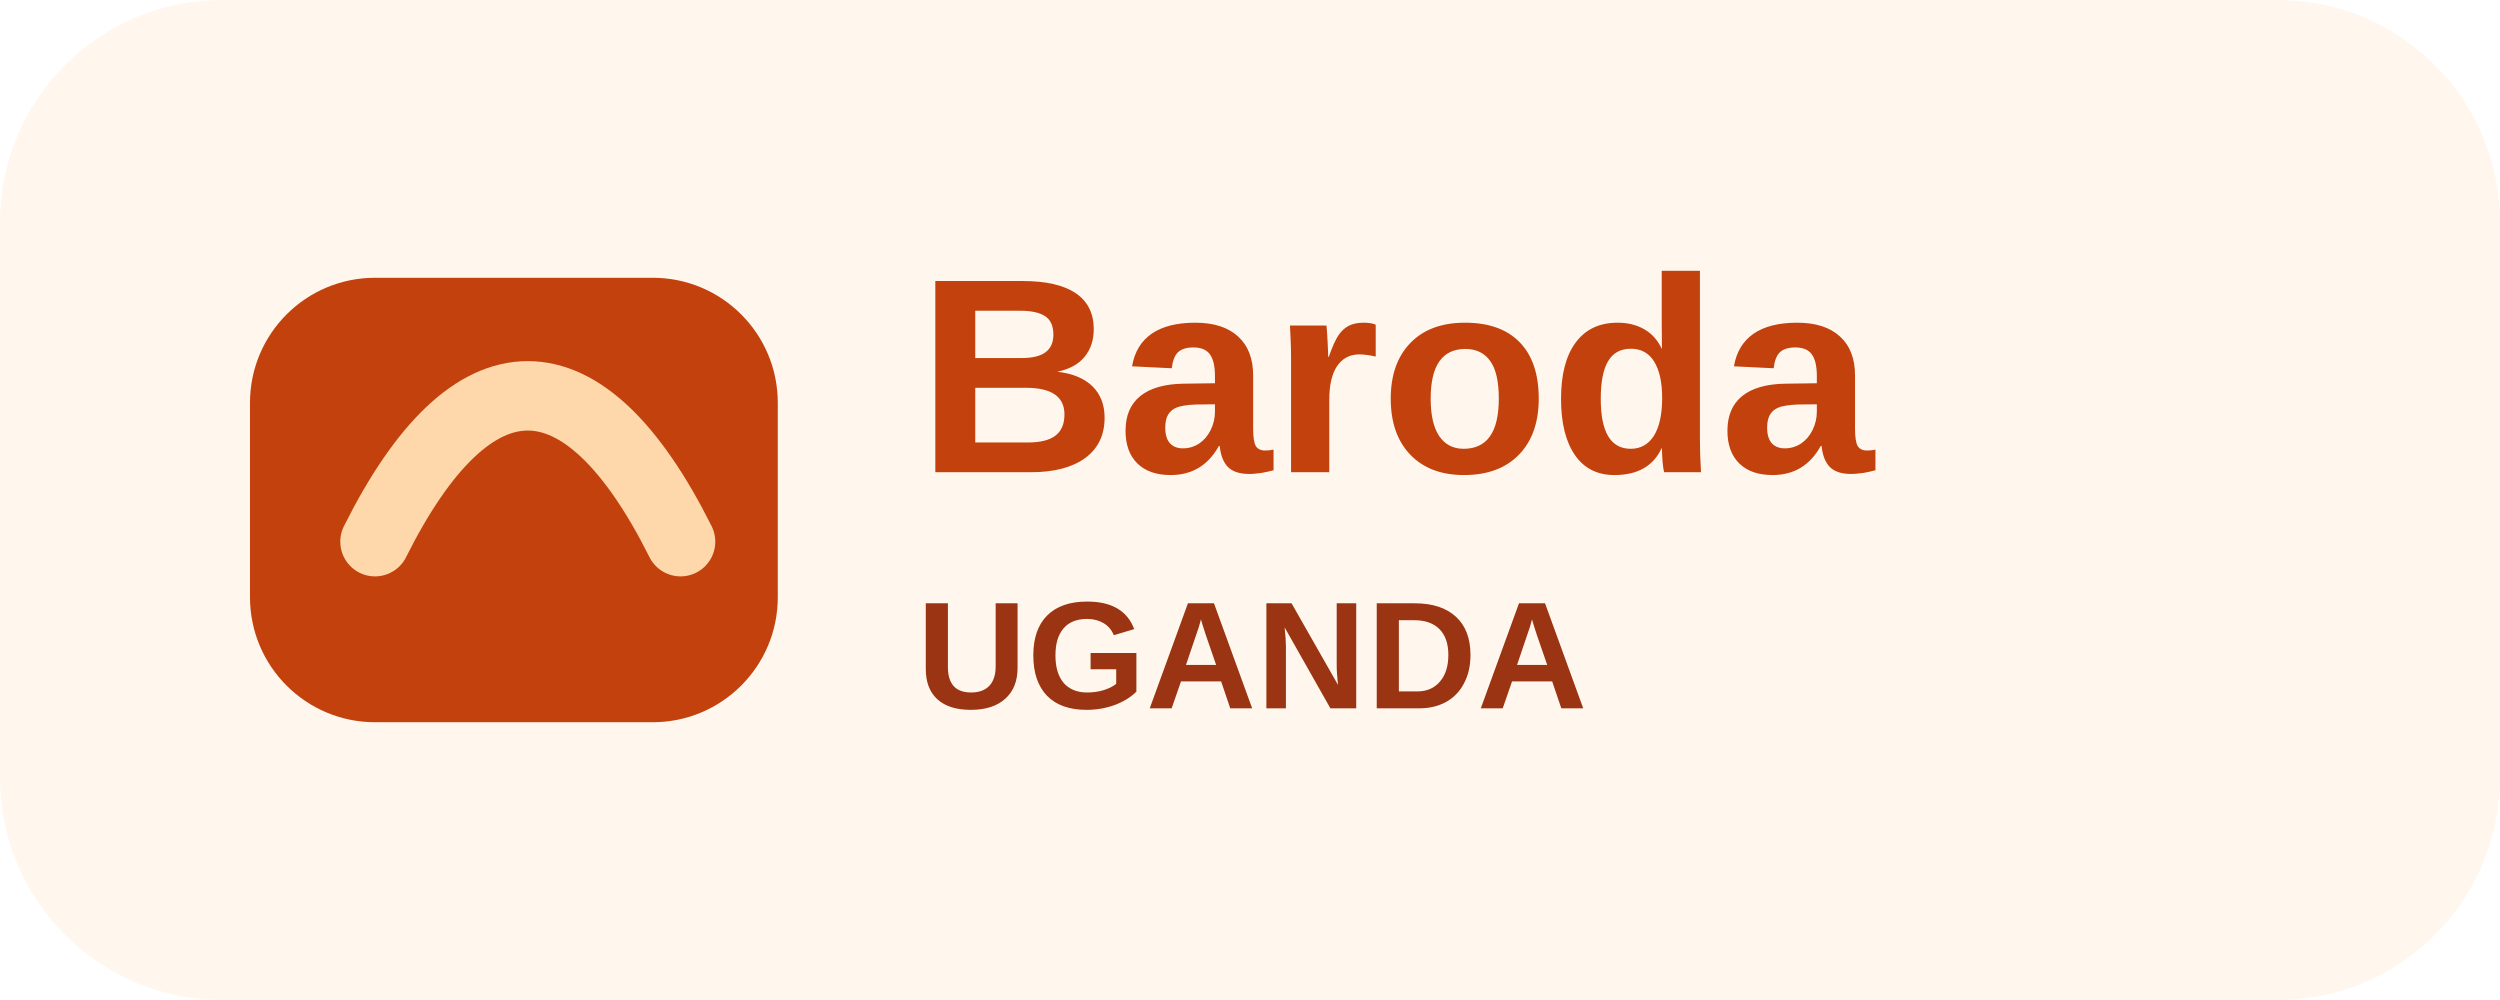
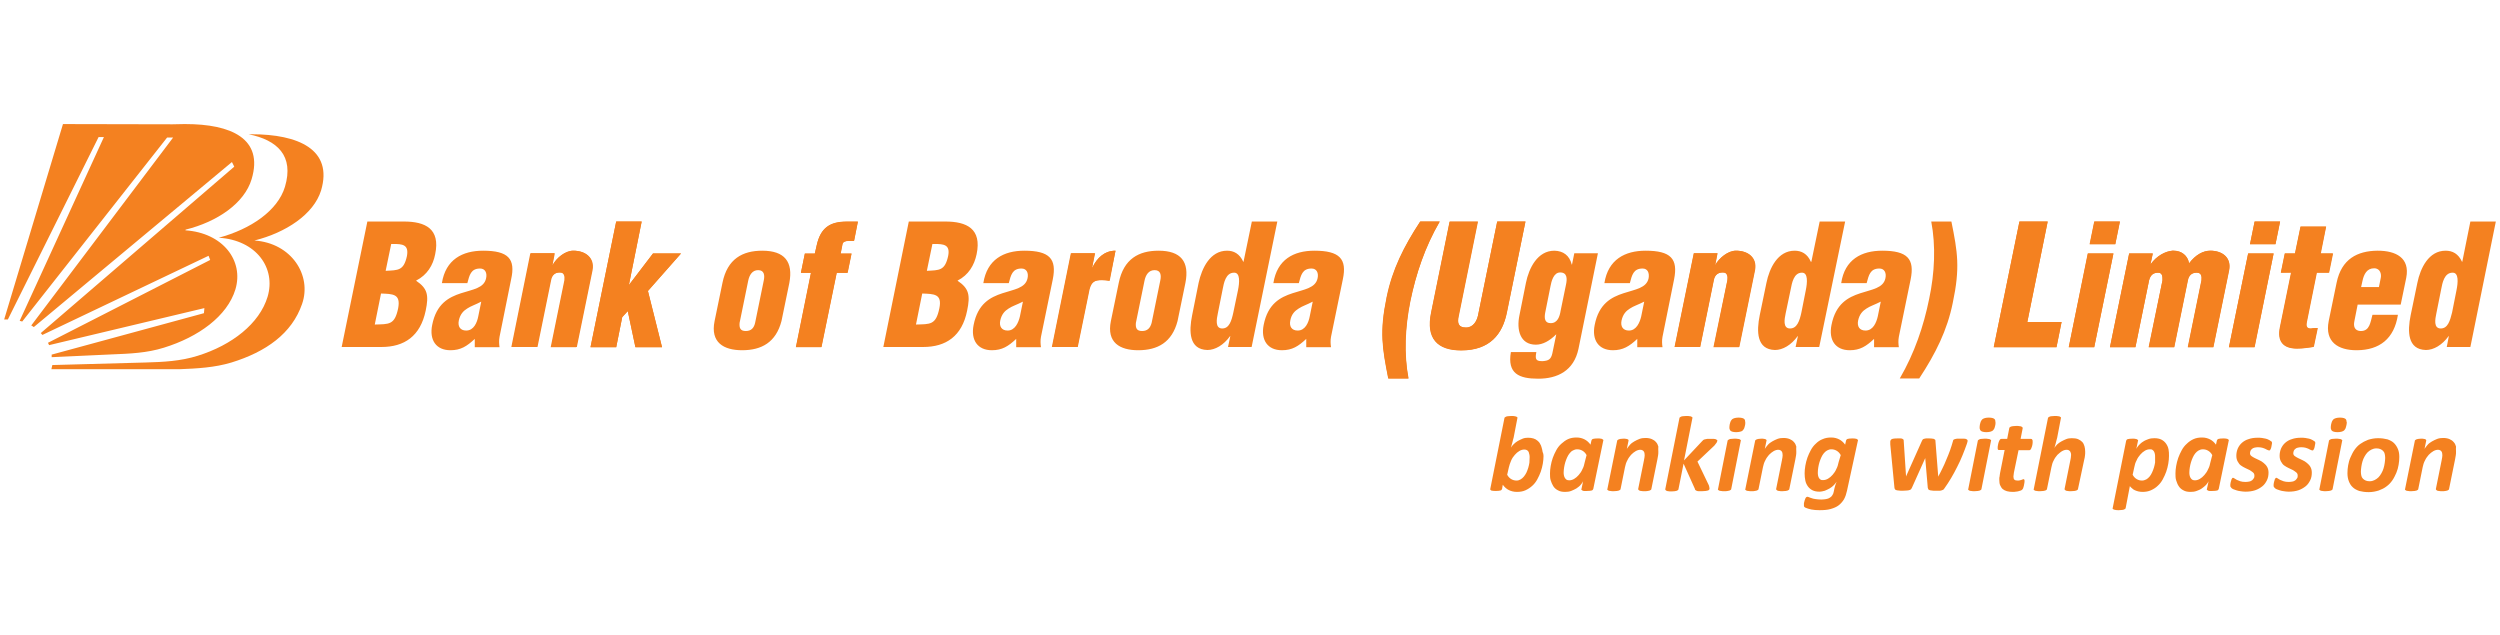
- <svg xmlns="http://www.w3.org/2000/svg" viewBox="0 0 180 72" role="img" aria-labelledby="title desc">
-   <rect width="180" height="72" rx="16" fill="#fff7ed" />
-   <rect x="18" y="20" width="38" height="32" rx="9" fill="#c2410c" />
-   <path d="M27 39c7-14 15-14 22 0" stroke="#fed7aa" stroke-width="5" stroke-linecap="round" fill="none" />
-   <text x="66" y="34" font-family="Arial, Helvetica, sans-serif" font-size="20" font-weight="900" fill="#c2410c">Baroda</text>
-   <text x="66" y="51" font-family="Arial, Helvetica, sans-serif" font-size="11" font-weight="700" fill="#9a3412">UGANDA</text>
+ <svg xmlns="http://www.w3.org/2000/svg" version="1.1" id="Layer_1" x="0" y="0" viewBox="0 0 1080 274" style="enable-background:new 0 0 1080 274" xml:space="preserve">
+   <style>.st0{fill:#f48120}</style>
+   <path class="st0" d="M666.8 197c0 1-.1 2.1-.3 3.3-.2 1.2-.5 2.3-.9 3.5-.4 1.1-.9 2.2-1.5 3.3-.6 1.1-1.3 2-2.2 2.8-.9.8-1.8 1.4-2.9 1.9-1.1.5-2.3.7-3.7.7-1.3 0-2.5-.3-3.5-.8s-1.9-1.3-2.6-2.3l-.3 1.8c-.1.3-.3.6-.7.7-.4.1-1.1.2-2.1.2-.9 0-1.6-.1-1.9-.2-.3-.2-.5-.4-.4-.7l6.1-30.5c0-.2.1-.3.2-.4.1-.1.3-.2.5-.3.2-.1.6-.2.9-.2.4 0 .9-.1 1.4-.1.6 0 1 0 1.4.1s.6.1.8.2c.2.1.3.2.4.3.1.1.1.3 0 .4l-1.6 8.3c-.1.4-.2.7-.3 1.1l-.3 1.2c-.1.4-.2.8-.3 1.1s-.2.7-.3 1c.3-.5.7-1 1.2-1.5s1.1-1 1.8-1.4c.7-.4 1.4-.7 2.1-1s1.5-.4 2.3-.4c.9 0 1.6.1 2.3.3.7.2 1.2.5 1.7.9s.9.8 1.2 1.4c.3.5.6 1.1.7 1.7.2.6.3 1.2.4 1.8.3.6.4 1.2.4 1.8zm-6 .6c0-.4 0-.8-.1-1.2-.1-.4-.2-.8-.3-1.1s-.4-.6-.7-.8c-.3-.2-.7-.3-1.2-.3-.7 0-1.4.2-2.1.6s-1.4 1-2 1.7c-.6.7-1.2 1.5-1.6 2.5s-.8 2-1 3l-.7 3.1c.5.9 1.1 1.5 1.8 1.9s1.4.6 2.3.6c.6 0 1.2-.2 1.7-.5s1-.7 1.4-1.2c.4-.5.8-1.1 1.1-1.7.3-.7.6-1.4.8-2.1s.4-1.5.5-2.2c0-.9.1-1.6.1-2.3zM688.3 211.2c-.1.3-.3.6-.7.7-.4.1-1.1.2-2.1.2h-1.2c-.3 0-.5-.1-.7-.2-.2-.1-.3-.2-.4-.3-.1-.1-.1-.3 0-.4l.7-3.3c-.2.5-.6 1-1.1 1.6s-1.1 1-1.8 1.5c-.7.4-1.5.8-2.3 1.1-.8.3-1.7.4-2.6.4-1.2 0-2.3-.2-3.1-.7-.8-.4-1.5-1-2-1.8s-.8-1.6-1.1-2.5-.3-1.9-.3-3c0-1 .1-2 .3-3.2.2-1.2.5-2.3.9-3.5.4-1.1.9-2.2 1.5-3.3.6-1.1 1.3-2 2.2-2.8s1.8-1.5 2.9-2c1.1-.5 2.3-.7 3.7-.7 1.3 0 2.4.3 3.4.8s1.9 1.3 2.6 2.3l.4-1.8c.1-.3.3-.6.7-.7s1.1-.2 2.1-.2c.5 0 .9 0 1.2.1.3 0 .6.1.7.2.2.1.3.2.4.3s.1.3 0 .4l-4.3 20.8zm-2.9-14.6c-.5-.9-1.1-1.5-1.8-1.9-.7-.4-1.4-.6-2.3-.6-.7 0-1.2.2-1.8.5s-1 .7-1.4 1.2-.8 1.1-1.1 1.8c-.3.7-.6 1.4-.8 2.1-.2.7-.4 1.5-.5 2.2-.1.8-.2 1.4-.2 2.1 0 .5 0 .9.1 1.3s.2.8.4 1.1c.2.3.4.6.7.8.3.2.7.3 1.2.3.7 0 1.4-.2 2.1-.6.7-.4 1.4-1 2-1.7.6-.7 1.2-1.5 1.6-2.5.5-.9.8-1.9 1-3l.8-3.1zM716.4 195.1c0 .5 0 1.1-.1 1.6s-.2 1.1-.3 1.7l-2.6 12.8c0 .2-.1.3-.2.4-.1.1-.3.2-.5.3-.2.1-.5.1-.9.2s-.9.1-1.4.1-1 0-1.4-.1c-.4 0-.6-.1-.8-.2-.2-.1-.3-.2-.4-.3-.1-.1-.1-.3-.1-.4l2.5-12.4c.1-.4.1-.8.2-1.1 0-.4.1-.7.1-1 0-.7-.1-1.3-.4-1.7-.3-.4-.8-.7-1.5-.7-.6 0-1.3.2-2 .6-.7.4-1.3.9-2 1.6-.6.7-1.2 1.5-1.6 2.4-.5.9-.8 1.9-1 2.9l-1.9 9.4c0 .2-.1.3-.2.4-.1.1-.3.2-.5.3s-.6.1-.9.2c-.4 0-.9.1-1.4.1-.6 0-1 0-1.4-.1-.4 0-.7-.1-.9-.2s-.3-.2-.4-.3c-.1-.1-.1-.3 0-.4l4.2-20.7c0-.2.1-.3.2-.4.1-.1.3-.2.5-.3.2-.1.5-.1.8-.2.3 0 .7-.1 1.2-.1s.9 0 1.2.1c.3 0 .5.1.7.2.2.1.3.2.3.3s.1.3 0 .4l-.7 3.4c.3-.5.8-1.1 1.3-1.7s1.2-1.1 1.9-1.5c.7-.4 1.5-.8 2.3-1.1.8-.3 1.7-.4 2.6-.4 1.1 0 2 .2 2.7.5s1.3.7 1.8 1.3c.5.5.8 1.2 1 1.9-.1.6 0 1.4 0 2.2zM741.9 190.3c0 .2-.1.5-.3.9-.2.3-.6.8-1 1.3l-7.3 6.9 4.8 10c.2.4.3.7.3 1 .1.3.1.5.1.7 0 .2 0 .3-.2.5-.1.1-.3.3-.5.3s-.6.2-1 .2-.9.1-1.5.1h-1.5c-.4 0-.7-.1-.9-.2-.2-.1-.4-.2-.5-.3-.1-.1-.2-.3-.2-.5l-4.9-10.9-2.2 11c0 .2-.1.3-.2.4-.1.1-.3.2-.5.3s-.6.1-.9.2c-.4 0-.9.1-1.4.1-.6 0-1 0-1.4-.1-.4 0-.6-.1-.8-.2-.2-.1-.3-.2-.4-.3s-.1-.3-.1-.4l6.1-30.6c0-.2.1-.3.2-.4.1-.1.3-.2.5-.3.2-.1.6-.2.9-.2.4 0 .9-.1 1.4-.1.6 0 1 0 1.4.1.4 0 .6.1.8.2.2.1.3.2.4.3.1.1.1.3 0 .4l-3.6 18.2 7.8-8.3.5-.5c.2-.2.4-.2.7-.3.3-.1.6-.1 1-.2h2.9c.4 0 .7.1.9.2s.4.2.5.3c0 0 .1.1.1.2zM747.9 211.2c0 .2-.1.3-.2.4-.1.1-.3.2-.5.3-.2.1-.6.1-.9.2s-.9.1-1.4.1c-.6 0-1 0-1.4-.1-.4 0-.7-.1-.9-.2s-.3-.2-.4-.3c-.1-.1-.1-.3 0-.4l4.1-20.7c0-.2.1-.3.2-.4.1-.1.3-.2.5-.3.2-.1.5-.2.9-.2s.9-.1 1.4-.1 1 0 1.4.1c.4 0 .7.1.9.2.2.1.3.2.4.3.1.1.1.3 0 .4l-4.1 20.7zm6-27.7c-.1.6-.3 1.1-.4 1.5-.2.4-.4.7-.7 1s-.7.4-1.1.5c-.5.1-1 .2-1.7.2s-1.2-.1-1.6-.2-.7-.3-.9-.5-.3-.6-.4-1c0-.4 0-.9.1-1.5s.3-1 .4-1.4c.2-.4.4-.7.7-1 .3-.2.7-.4 1.1-.5.4-.1 1-.2 1.7-.2s1.2.1 1.6.2c.4.1.7.3.9.5.2.2.3.6.3 1 .1.3.1.8 0 1.4zM776 195.1c0 .5 0 1.1-.1 1.6s-.2 1.1-.3 1.7l-2.6 12.8c0 .2-.1.3-.2.4-.1.1-.3.2-.5.3s-.5.1-.9.2c-.4 0-.9.1-1.4.1-.6 0-1 0-1.4-.1-.4 0-.6-.1-.8-.2s-.3-.2-.4-.3c-.1-.1-.1-.3-.1-.4l2.5-12.4c.1-.4.1-.8.2-1.1 0-.4.1-.7.1-1 0-.7-.1-1.3-.4-1.7s-.8-.7-1.5-.7c-.6 0-1.3.2-2 .6-.7.4-1.3.9-2 1.6-.6.7-1.2 1.5-1.6 2.4-.5.9-.8 1.9-1 2.9l-1.9 9.4c0 .2-.1.3-.2.4-.1.1-.3.2-.5.3-.2.1-.6.1-.9.2s-.9.1-1.4.1c-.6 0-1 0-1.4-.1-.4 0-.7-.1-.9-.2s-.3-.2-.4-.3c-.1-.1-.1-.3 0-.4l4.2-20.7c0-.2.1-.3.2-.4s.3-.2.5-.3c.2-.1.5-.1.8-.2.3 0 .7-.1 1.2-.1s.9 0 1.2.1c.3 0 .5.1.7.2.2.1.3.2.3.3.1.1.1.3 0 .4l-.7 3.4c.3-.5.8-1.1 1.3-1.7.5-.6 1.2-1.1 1.9-1.5.7-.4 1.5-.8 2.3-1.1.8-.3 1.7-.4 2.6-.4 1.1 0 2 .2 2.7.5.7.3 1.3.7 1.8 1.3.5.5.8 1.2 1 1.9-.1.6 0 1.4 0 2.2zM797.9 212c-.3 1.4-.7 2.6-1.3 3.7-.6 1-1.4 1.9-2.3 2.6s-2.1 1.2-3.5 1.6c-1.4.4-3 .5-4.8.5-1.3 0-2.5-.1-3.5-.3-1-.2-1.9-.5-2.6-.8-.2-.1-.4-.3-.5-.4-.1-.2-.1-.4-.1-.7v-.5c0-.3 0-.5.1-.7.1-.3.1-.5.2-.8.1-.3.2-.5.3-.8s.2-.4.4-.6c.1-.1.3-.2.5-.2s.4.1.7.2c.3.1.6.3 1.1.4.4.2 1 .3 1.7.4.7.1 1.5.2 2.5.2.8 0 1.5-.1 2.1-.2s1.2-.3 1.6-.6c.5-.3.8-.6 1.1-1.1.3-.4.5-1 .6-1.6.2-1 .4-1.9.6-2.5s.4-1.2.6-1.7c-.3.5-.7 1-1.2 1.5s-1.1 1-1.8 1.4c-.7.4-1.4.7-2.1 1-.8.2-1.5.4-2.3.4-1.2 0-2.2-.2-3-.6-.8-.4-1.5-1-2-1.7s-.9-1.5-1.1-2.5c-.2-1-.3-2-.3-3.1 0-1 .1-2.1.3-3.3.2-1.2.5-2.3.9-3.5.4-1.1.9-2.2 1.5-3.3.6-1.1 1.3-2 2.2-2.8.8-.8 1.8-1.5 2.9-1.9 1.1-.5 2.3-.7 3.7-.7 1.3 0 2.4.3 3.4.8s1.9 1.3 2.6 2.3l.4-1.8c.1-.3.3-.6.7-.7s1.1-.2 2.1-.2c.5 0 .9 0 1.2.1.3 0 .6.1.7.2.2.1.3.2.4.3s.1.3 0 .4l-4.7 21.6zm-2.7-15.4c-.5-.9-1.1-1.5-1.8-1.9s-1.4-.6-2.3-.6c-.7 0-1.2.2-1.8.5-.5.3-1 .7-1.4 1.2s-.8 1.1-1.1 1.8-.6 1.4-.8 2.1c-.2.7-.4 1.5-.5 2.2-.1.7-.2 1.4-.2 2.1 0 .5 0 1 .1 1.4s.2.8.4 1.1c.2.3.4.5.7.7.3.2.7.2 1.1.2.7 0 1.4-.2 2.1-.6.7-.4 1.4-1 2-1.7.6-.7 1.2-1.5 1.6-2.5.5-.9.8-2 1-3l.9-3zM850 190.3c0 .2 0 .5-.1.7-.1.3-.1.5-.2.7-.6 1.7-1.2 3.3-1.9 5-.7 1.7-1.4 3.3-2.3 5-.8 1.6-1.7 3.3-2.6 4.8s-1.9 3.1-3 4.6c-.1.2-.3.4-.5.5s-.5.2-.8.3-.7.1-1.1.1h-1.4c-.7 0-1.2 0-1.6-.1-.4 0-.7-.1-1-.2s-.4-.2-.5-.4c-.1-.2-.1-.4-.2-.6l-1.1-12.8-5.7 12.7c-.1.3-.3.5-.4.7-.1.2-.4.3-.7.4-.3.1-.7.2-1.1.2s-1.1.1-1.8.1-1.4 0-1.8-.1c-.5 0-.8-.1-1.1-.2-.3-.1-.4-.2-.5-.4-.1-.2-.2-.4-.2-.6l-1.8-18.7v-1c0-.3 0-.5.1-.7.1-.2.2-.3.4-.5s.5-.2.9-.3c.4-.1 1-.1 1.7-.1h1.4c.4 0 .6.1.8.2.2.1.3.2.4.3s.1.3.1.5l1 15.2v.3l.1-.3 6.8-15.2c.1-.2.2-.3.3-.5s.3-.2.5-.3.5-.1.9-.2h1.4c.6 0 1 0 1.4.1.4 0 .6.1.8.2.2.1.3.2.4.3.1.1.1.3.1.4l1.2 15.3v.3l.1-.3c.6-1 1.1-2.1 1.7-3.3s1.2-2.5 1.7-3.8c.6-1.3 1.1-2.7 1.6-4 .5-1.4.9-2.7 1.3-4.1 0-.2.1-.4.2-.5s.3-.2.6-.3c.2-.1.6-.1 1-.2h2.9c.4 0 .6.1.8.1.2.1.3.1.4.2.3.2.4.3.4.5zM856 211.2c0 .2-.1.3-.2.4-.1.1-.3.2-.5.3s-.6.1-.9.2c-.4 0-.9.1-1.4.1-.6 0-1 0-1.4-.1-.4 0-.7-.1-.9-.2s-.3-.2-.4-.3c-.1-.1-.1-.3 0-.4l4.1-20.7c0-.2.1-.3.2-.4s.3-.2.5-.3c.2-.1.5-.2.9-.2s.9-.1 1.4-.1c.6 0 1 0 1.4.1.4 0 .7.1.9.2.2.1.3.2.4.3.1.1.1.3 0 .4l-4.1 20.7zm6-27.7c-.1.6-.3 1.1-.4 1.5-.2.4-.4.7-.7 1-.3.2-.7.4-1.1.5s-1 .2-1.7.2-1.2-.1-1.6-.2c-.4-.1-.7-.3-.9-.5s-.3-.6-.4-1c0-.4 0-.9.1-1.5s.3-1 .4-1.4c.2-.4.4-.7.7-1 .3-.2.7-.4 1.1-.5s1-.2 1.7-.2 1.2.1 1.6.2.7.3.9.5c.2.2.3.6.3 1 .1.3.1.8 0 1.4zM878.1 190.7v.6c0 .2-.1.5-.1.8-.1.3-.1.6-.2.8-.1.3-.2.5-.3.8s-.2.4-.4.6c-.1.1-.3.2-.5.2H872l-2 9.7c0 .2-.1.5-.1.8 0 .3-.1.6-.1.8 0 .6.1 1.1.4 1.4.3.3.8.4 1.4.4.4 0 .7 0 1-.1.3-.1.5-.1.7-.2.2-.1.4-.1.5-.2.1-.1.3-.1.4-.1.1 0 .2.1.3.2.1.1.1.3.1.6s0 .6-.1 1-.1.7-.2 1.1c-.1.3-.2.7-.3 1-.1.3-.3.5-.4.6-.1.1-.3.3-.6.4-.3.1-.6.2-1 .3-.4.1-.8.2-1.2.2-.4.1-.9.1-1.3.1-.9 0-1.7-.1-2.5-.3-.7-.2-1.3-.5-1.8-.9s-.8-1-1.1-1.6-.4-1.4-.4-2.4v-.6c0-.2 0-.5.1-.7 0-.2.1-.5.1-.8 0-.3.1-.5.1-.7l2-10.1h-2.5c-.2 0-.3-.1-.4-.2-.1-.1-.1-.4-.1-.8 0-.3 0-.6.1-1s.1-.8.3-1.3.3-.8.5-1.1c.2-.3.4-.4.7-.4h2.5l.9-4.6c0-.2.1-.3.2-.4.1-.1.3-.2.5-.3s.5-.1.9-.2c.4 0 .9-.1 1.4-.1.6 0 1 0 1.4.1.4 0 .7.1.9.2s.3.2.4.3c.1.1.1.3.1.4l-.9 4.6h4.5c.3 0 .4.1.5.3.2.2.2.4.2.8zM897.7 211.2c0 .2-.1.3-.2.4-.1.1-.3.2-.5.3s-.5.1-.9.2c-.4 0-.9.1-1.5.1s-1 0-1.4-.1c-.4 0-.6-.1-.8-.2s-.3-.2-.4-.3c-.1-.1-.1-.3-.1-.4l2.5-12.4c.1-.3.1-.7.2-1.1 0-.4.1-.8.1-1.1 0-.3 0-.7-.1-.9-.1-.3-.2-.5-.3-.7-.2-.2-.4-.4-.6-.5s-.5-.2-.9-.2c-.6 0-1.3.2-2 .6-.7.4-1.3 1-2 1.6-.6.7-1.2 1.5-1.6 2.4-.5.9-.8 1.9-1 3l-1.9 9.3c0 .2-.1.3-.2.4-.1.1-.3.2-.5.3s-.6.1-.9.2c-.4 0-.9.1-1.4.1-.6 0-1 0-1.4-.1-.4 0-.7-.1-.9-.2s-.3-.2-.4-.3c-.1-.1-.1-.3 0-.4l6.1-30.5c0-.2.1-.3.2-.4.1-.1.3-.2.5-.3.2-.1.6-.2.9-.2.4 0 .9-.1 1.4-.1.6 0 1 0 1.4.1.4 0 .6.1.8.2.2.1.3.2.4.3.1.1.1.3 0 .4l-1.6 8.4c-.1.3-.2.7-.3 1.1l-.3 1.2c-.1.4-.2.7-.3 1.1s-.2.7-.3 1c.3-.5.7-1 1.2-1.5s1.1-.9 1.8-1.3 1.4-.7 2.1-1 1.6-.4 2.4-.4c1.1 0 1.9.1 2.7.4.7.3 1.3.7 1.8 1.2s.8 1.2 1 1.9c.2.7.3 1.5.3 2.4 0 .6 0 1.1-.1 1.7-.1.5-.1 1.1-.3 1.6l-2.7 12.7zM937 197c0 1-.1 2.1-.3 3.3-.2 1.2-.5 2.3-.9 3.5-.4 1.1-.9 2.2-1.5 3.3-.6 1.1-1.3 2-2.2 2.8-.8.8-1.8 1.4-2.9 1.9-1.1.5-2.3.7-3.7.7-.6 0-1.2-.1-1.7-.2s-1-.3-1.5-.5-.9-.5-1.2-.8c-.4-.3-.7-.6-1-1l-1.8 9.4c0 .2-.1.3-.2.4-.1.1-.3.2-.5.3-.2.1-.6.2-.9.2-.4 0-.9.1-1.4.1-.6 0-1 0-1.4-.1s-.6-.1-.8-.2c-.2-.1-.3-.2-.4-.3-.1-.1-.1-.3 0-.4l5.8-29c.1-.3.3-.6.7-.7s1.1-.2 2.1-.2c.5 0 .9 0 1.2.1.3 0 .5.1.7.2.2.1.3.2.4.3.1.1.1.3 0 .4l-.7 3.4c.2-.5.6-1 1.1-1.6.5-.5 1.1-1.1 1.8-1.5.7-.5 1.5-.8 2.3-1.1.8-.3 1.7-.4 2.6-.4 1.2 0 2.2.2 3 .6.8.4 1.5 1 2 1.7s.9 1.5 1.1 2.5.2 1.8.2 2.9zm-6 .5c0-.5 0-1-.1-1.4-.1-.4-.2-.8-.4-1.1s-.4-.5-.7-.7c-.3-.2-.7-.2-1.1-.2-.7 0-1.4.2-2.1.6s-1.4 1-2 1.7-1.2 1.5-1.6 2.5c-.5.9-.8 1.9-1 3l-.7 3.2c.5.9 1.1 1.5 1.8 1.9s1.4.6 2.3.6c.6 0 1.2-.2 1.8-.5.5-.3 1-.7 1.4-1.2.4-.5.8-1.1 1.1-1.8s.6-1.4.8-2.1c.2-.7.4-1.5.5-2.2v-2.3zM958.5 211.2c-.1.3-.3.6-.7.7-.4.1-1.1.2-2.1.2h-1.2c-.3 0-.5-.1-.7-.2-.2-.1-.3-.2-.4-.3-.1-.1-.1-.3 0-.4l.7-3.3c-.2.5-.6 1-1.1 1.6-.5.5-1.1 1-1.8 1.5s-1.5.8-2.3 1.1c-.8.3-1.7.4-2.6.4-1.2 0-2.3-.2-3.1-.7-.8-.4-1.5-1-2-1.8-.5-.7-.8-1.6-1.1-2.5s-.3-1.9-.3-3c0-1 .1-2 .3-3.2.2-1.2.5-2.3.9-3.5.4-1.1.9-2.2 1.5-3.3.6-1.1 1.3-2 2.2-2.8.8-.8 1.8-1.5 2.9-2 1.1-.5 2.3-.7 3.7-.7 1.3 0 2.4.3 3.4.8s1.9 1.3 2.6 2.3l.4-1.8c.1-.3.3-.6.7-.7s1.1-.2 2.1-.2c.5 0 .9 0 1.2.1.3 0 .6.1.7.2.2.1.3.2.4.3.1.1.1.3 0 .4l-4.3 20.8zm-2.8-14.6c-.5-.9-1.1-1.5-1.8-1.9-.7-.4-1.4-.6-2.3-.6-.7 0-1.2.2-1.8.5-.5.3-1 .7-1.4 1.2s-.8 1.1-1.1 1.8c-.3.7-.6 1.4-.8 2.1-.2.7-.4 1.5-.5 2.2s-.2 1.4-.2 2.1c0 .5 0 .9.1 1.3s.2.8.4 1.1.4.6.7.8.7.3 1.2.3c.7 0 1.4-.2 2.1-.6.7-.4 1.4-1 2-1.7.6-.7 1.2-1.5 1.6-2.5.5-.9.8-1.9 1-3l.8-3.1zM981.5 191.3c0 .2 0 .5-.1.8-.1.4-.1.7-.2 1.1-.1.4-.2.7-.4 1-.1.3-.3.4-.5.4s-.4-.1-.7-.2c-.3-.1-.6-.3-1-.5s-.8-.3-1.4-.5c-.5-.1-1.1-.2-1.8-.2-.5 0-1 .1-1.5.2s-.8.3-1.1.6c-.3.2-.5.5-.6.8-.1.3-.2.7-.2 1 0 .5.2.9.6 1.2.4.3.9.6 1.5.9.6.3 1.2.6 1.9.9.7.3 1.3.7 1.9 1.2.6.5 1.1 1 1.5 1.7.4.7.6 1.5.6 2.5 0 1.2-.2 2.3-.7 3.3s-1.1 1.9-2 2.6c-.9.7-1.9 1.3-3.1 1.7s-2.6.6-4.2.6c-.7 0-1.5-.1-2.1-.2-.7-.1-1.3-.2-1.8-.4s-1-.3-1.4-.5-.7-.4-.8-.6c-.1-.1-.2-.3-.3-.4-.1-.1-.1-.3-.1-.5v-.5c0-.2.1-.5.1-.7.1-.3.1-.5.2-.8.1-.3.2-.5.2-.7.1-.2.2-.4.3-.5.1-.1.2-.2.3-.2.2 0 .5.1.7.3.3.2.6.4 1 .6s.9.4 1.5.6c.6.2 1.4.3 2.3.3.6 0 1.2-.1 1.7-.2s.9-.4 1.2-.6c.3-.3.5-.6.7-.9s.2-.7.2-1.1c0-.5-.2-1-.6-1.3s-.9-.7-1.4-1c-.6-.3-1.2-.6-1.9-.9-.7-.3-1.3-.7-1.9-1.1s-1-1-1.4-1.7-.6-1.5-.6-2.5c0-1.1.2-2.1.6-3.1.4-.9 1-1.8 1.8-2.5s1.8-1.3 2.9-1.6c1.1-.4 2.4-.6 3.9-.6.7 0 1.3 0 1.9.1.6.1 1.2.2 1.6.3.5.1.9.3 1.3.5s.6.3.8.5c.5.2.6.5.6.8zM1000.2 191.3c0 .2 0 .5-.1.8-.1.4-.1.7-.2 1.1-.1.4-.2.7-.4 1-.1.3-.3.4-.5.4s-.4-.1-.7-.2c-.3-.1-.6-.3-1-.5s-.8-.3-1.4-.5c-.5-.1-1.1-.2-1.8-.2-.5 0-1 .1-1.5.2s-.8.3-1.1.6c-.3.2-.5.5-.6.8-.1.3-.2.7-.2 1 0 .5.2.9.6 1.2.4.3.9.6 1.5.9.6.3 1.2.6 1.9.9.7.3 1.3.7 1.9 1.2.6.5 1.1 1 1.5 1.7.4.7.6 1.5.6 2.5 0 1.2-.2 2.3-.7 3.3s-1.1 1.9-2 2.6c-.9.7-1.9 1.3-3.1 1.7s-2.6.6-4.2.6c-.7 0-1.5-.1-2.1-.2-.7-.1-1.3-.2-1.8-.4s-1-.3-1.4-.5-.7-.4-.8-.6c-.1-.1-.2-.3-.3-.4-.1-.1-.1-.3-.1-.5v-.5c0-.2.1-.5.1-.7.1-.3.1-.5.2-.8.1-.3.2-.5.2-.7.1-.2.2-.4.3-.5.1-.1.2-.2.3-.2.2 0 .5.1.7.3.3.2.6.4 1 .6s.9.4 1.5.6c.6.2 1.4.3 2.3.3.6 0 1.2-.1 1.7-.2s.9-.4 1.2-.6c.3-.3.5-.6.7-.9s.2-.7.2-1.1c0-.5-.2-1-.6-1.3s-.9-.7-1.4-1c-.6-.3-1.2-.6-1.9-.9-.7-.3-1.3-.7-1.9-1.1s-1-1-1.4-1.7-.6-1.5-.6-2.5c0-1.1.2-2.1.6-3.1.4-.9 1-1.8 1.8-2.5s1.8-1.3 2.9-1.6c1.1-.4 2.4-.6 3.9-.6.7 0 1.3 0 1.9.1.6.1 1.2.2 1.6.3.5.1.9.3 1.3.5s.6.3.8.5c.5.2.6.5.6.8zM1007.7 211.2c0 .2-.1.3-.2.4-.1.1-.3.2-.5.3s-.6.1-.9.2c-.4 0-.9.1-1.4.1-.6 0-1 0-1.4-.1-.4 0-.7-.1-.9-.2s-.3-.2-.4-.3c-.1-.1-.1-.3 0-.4l4.1-20.7c0-.2.1-.3.2-.4s.3-.2.5-.3c.2-.1.5-.2.9-.2s.9-.1 1.4-.1c.6 0 1 0 1.4.1.4 0 .7.1.9.2.2.1.3.2.4.3.1.1.1.3 0 .4l-4.1 20.7zm6-27.7c-.1.6-.3 1.1-.4 1.5-.2.4-.4.7-.7 1-.3.2-.7.4-1.1.5s-1 .2-1.7.2-1.2-.1-1.6-.2c-.4-.1-.7-.3-.9-.5s-.3-.6-.4-1c0-.4 0-.9.1-1.5s.3-1 .4-1.4c.2-.4.4-.7.7-1 .3-.2.7-.4 1.1-.5s1-.2 1.7-.2 1.2.1 1.6.2.7.3.9.5c.2.2.3.6.3 1 .2.3.1.8 0 1.4zM1036.5 197.4c0 1.1-.1 2.3-.3 3.4-.2 1.2-.5 2.3-1 3.5-.5 1.1-1 2.2-1.7 3.2s-1.5 1.9-2.5 2.6c-1 .8-2.1 1.3-3.4 1.8-1.3.4-2.7.7-4.3.7-1.6 0-2.9-.2-4.1-.5-1.1-.4-2.1-.9-2.8-1.6-.8-.7-1.3-1.6-1.7-2.6-.4-1-.6-2.2-.6-3.5 0-1.1.1-2.3.3-3.4s.5-2.3 1-3.4 1-2.2 1.7-3.2 1.5-1.9 2.5-2.6c1-.7 2.1-1.3 3.4-1.8 1.3-.4 2.7-.7 4.3-.7 1.6 0 2.9.2 4.1.5 1.1.4 2.1.9 2.8 1.6s1.3 1.6 1.7 2.6c.4.9.6 2.1.6 3.4zm-6.1.4c0-.7-.1-1.2-.2-1.7s-.3-.9-.7-1.3c-.3-.3-.7-.6-1.2-.8-.5-.2-1-.3-1.7-.3-.8 0-1.5.2-2.1.5-.6.3-1.2.7-1.7 1.2s-.9 1.1-1.3 1.8-.7 1.4-.9 2.1-.4 1.5-.5 2.3-.2 1.5-.2 2.2c0 .7.1 1.2.2 1.7s.3.9.7 1.3c.3.3.7.6 1.2.8.5.2 1 .3 1.7.3.8 0 1.5-.2 2.1-.5s1.2-.7 1.7-1.2.9-1.1 1.3-1.8.7-1.4.9-2.1.4-1.5.5-2.3.2-1.5.2-2.2zM1061 195.1c0 .5 0 1.1-.1 1.6s-.2 1.1-.3 1.7l-2.6 12.8c0 .2-.1.3-.2.4-.1.1-.3.2-.5.3-.2.1-.5.1-.9.2s-.9.1-1.4.1-1 0-1.4-.1c-.4 0-.6-.1-.8-.2-.2-.1-.3-.2-.4-.3-.1-.1-.1-.3-.1-.4l2.5-12.4c.1-.4.1-.8.2-1.1 0-.4.1-.7.1-1 0-.7-.1-1.3-.4-1.7-.3-.4-.8-.7-1.5-.7-.6 0-1.3.2-2 .6-.7.4-1.3.9-2 1.6-.6.7-1.2 1.5-1.6 2.4-.5.9-.8 1.9-1 2.9l-1.9 9.4c0 .2-.1.3-.2.4-.1.1-.3.2-.5.3s-.6.1-.9.2c-.4 0-.9.1-1.4.1-.6 0-1 0-1.4-.1-.4 0-.7-.1-.9-.2s-.3-.2-.4-.3c-.1-.1-.1-.3 0-.4l4.2-20.7c0-.2.1-.3.2-.4.1-.1.3-.2.5-.3.2-.1.5-.1.8-.2.3 0 .7-.1 1.2-.1s.9 0 1.2.1c.3 0 .5.1.7.2.2.1.3.2.3.3s.1.3 0 .4l-.7 3.4c.3-.5.8-1.1 1.3-1.7s1.2-1.1 1.9-1.5c.7-.4 1.5-.8 2.3-1.1.8-.3 1.7-.4 2.6-.4 1.1 0 2 .2 2.7.5s1.3.7 1.8 1.3c.5.5.8 1.2 1 1.9-.1.6 0 1.4 0 2.2zM238.6 114.5h.1c1.7-3.1 5.5-6.2 8.9-6.2 5.2 0 9.2 3 8.1 8.5l-6.8 33.2h-11l5.9-28.9c.2-1.8-.1-3.4-2-3.4h-.3c-2 .1-3.2 1.2-3.7 3.3l-5.9 28.9h-11l8.2-40.5h10.3l-.8 5.1zM471.8 115.6h.1c2.1-4.4 5.4-7.3 10-7.3l-2.7 13c-1-.2-2.2-.3-3.3-.3-3.1 0-4.5.6-5.4 4l-5.1 24.9h-11l8.2-40.5h10.3l-1.1 6.2zM740.9 114.5c1.8-3.1 5.6-6.2 9-6.2 5.2 0 9.2 3 8.1 8.5l-6.8 33.2h-11l6-28.9c.2-1.8-.1-3.4-1.9-3.4h-.3c-2 .1-3.3 1.2-3.7 3.3l-5.9 28.9h-11l8.3-40.5h10.2l-1 5.1zM255.1 150l11.1-54.3h11l-5.5 27.3h.1l10.3-13.5h12.1l-14.3 16.2L286 150h-11.5l-3.3-15.6-2.4 2.6-2.6 13zM346 117.9l1.7-8.3h4.3l.8-3.5c1.7-7.7 5.8-10.3 13-10.3h4.8l-1.7 8.3h-2.4c-1.2 0-2.4.4-2.6 1.4l-.8 4.1h4.7l-1.7 8.3h-4.7l-6.6 32.1h-11l6.5-32.1H346zM599.8 163.5c-2.6-13.3-3.8-20-.7-35.1 2.5-11.9 7.4-21.9 14.5-32.7h8.4c-6.4 11-10.3 22.6-12.7 34.4-2.3 11.4-2.8 22.9-.8 33.4h-8.7zM633.3 141.5c3.2 0 4.7-2.9 5.2-5.2l8.3-40.6H659l-8 39.3c-1.9 9.2-7.3 16.3-19.7 16.3-10.3 0-15.3-5.1-13-16.3l8-39.3h12.2l-8.3 40.9c-.6 2.7-.4 4.9 3.1 4.9M893.7 150l8.2-40.5H913l-8.3 40.5zM962.9 150l8.3-40.5h11L974 150zM929 114.2c2.7-3.7 6.5-5.6 9.5-5.9h.5c3.4 0 6.1 2.1 6.6 5.4h.1c2.7-3.6 6-5.4 9.1-5.4 5.2 0 9.2 3 8.1 8.5l-6.8 33.2h-11l5.9-28.9c.2-1.8-.1-3.3-2-3.3h-.3c-2 .1-3.2 1.2-3.6 3.3l-5.9 28.9h-11l6-28.9c0-1.8-.1-3.3-1.9-3.3-2.2 0-3.4 1.2-3.9 3.3l-5.9 28.9h-11l8.3-40.5H930l-1 4.7zM985.4 117.8l1.7-8.3h4.4l2.4-11.6h11l-2.3 11.6h5.3l-1.7 8.3h-5.3l-4.3 21.3c-.5 2.3.4 2.8 1.8 2.8.7-.1 1.2-.2 1.7-.2h1.2l-1.7 8.1c-2.4.4-4.8.7-7.2.7-6 0-8.6-3.2-7.3-9.3l4.8-23.5-4.5.1zM861.3 150l11.1-54.3h12.2l-8.8 43.4h14.8l-2.2 10.9zM902.7 105.5l2-9.8h11.1l-2 9.8zM972 105.5l2-9.8h11l-2 9.8zM108.8 58h-1.4c12.4 2.5 19.7 9.3 15.7 22.7-3.1 10.3-14.8 18.3-28.6 22 16.2 1 24.8 13.1 21.1 25.5-3.5 11.6-15.4 20.9-30.2 25.5-7.3 2.3-14.8 2.7-22.5 2.9l-40.3 1.1-.4 1.8h55.3c7.7-.3 15.2-.7 22.5-2.9 14.9-4.6 26.1-12.5 30.5-25.3 4.3-12.3-4.5-26.3-20.6-27.4 13.6-3.4 25.6-11.3 28.8-21.6 5.3-17.8-10-24.3-29.9-24.3" />
+   <path class="st0" d="M79.7 53.6h-.2c-1.6 0-3.3.1-5 .1l-47.3-.1L1.8 138h1.6l39.2-78.8h2.3L8.5 138.6l1.1.3 62.6-79.5h2.6l-61.3 81.2c.4.2.7.4 1.1.7L100.2 70l1 2-83.6 71.9c.5.5.3.3.7.8l71.8-34.2.7 1.8-70.1 35.8c.3.6.3.4.5 1l67.1-16-.2 2.2-65.8 17.9c.1.6 0 .5 0 1.1l26-1.2c7.7-.3 15.2-.6 22.5-2.9 14.9-4.6 27.4-13.6 30.9-25.2 3.7-12.4-5.4-24.4-21.6-25.5l.1-.3c13.7-3.4 25.4-11.4 28.5-21.8 5.3-17.6-9-23.8-28.6-23.8h-.4zM247.7 108.3c-3.5 0-7.3 3.1-8.9 6.2h-.1l1-5.1h-10.3l-8.2 40.5h11l5.9-28.9c.4-2.1 1.7-3.3 3.7-3.3h.3c1.9 0 2.2 1.5 2 3.3l-5.9 28.9h11l6.8-33.2c1-5.4-3.1-8.4-8.3-8.4M277.2 95.7h-11L255.1 150h11.1l2.6-13 2.4-2.6 3.3 15.6H286l-6.1-24.3 14.3-16.2h-12.1L271.8 123h-.1zM370.6 95.7h-4.8c-7.1 0-11.3 2.5-13 10.3l-.8 3.5h-4.3l-1.7 8.3h4.4l-6.5 32.1h11l6.6-32.1h4.7l1.7-8.3h-4.7l.8-4.1c.2-1 1.4-1.4 2.6-1.4h2.4l1.6-8.3zM481.9 108.3c-4.6 0-7.9 3-10 7.3h-.1l1.3-6.2h-10.3l-8.2 40.5h11l5.1-24.9c.9-3.3 2.3-4 5.4-4 1.1 0 2.2.1 3.3.3l2.5-13zM621.9 95.7h-8.4c-7.1 10.8-12.1 20.8-14.5 32.7-3.1 15.1-1.9 21.8.7 35.1h8.7c-2-10.5-1.5-22.1.8-33.4 2.5-11.8 6.3-23.4 12.7-34.4M659 95.7h-12.2l-8.3 40.6c-.5 2.3-2 5.2-5.2 5.2-3.5 0-3.8-2.2-3.3-4.8l8.3-40.9h-12.1l-8 39.3c-2.3 11.1 2.7 16.3 13 16.3 12.5 0 17.9-7.1 19.7-16.3l8.1-39.4zM750 108.3c-3.5 0-7.3 3.1-8.9 6.2h-.1l1-5.1h-10.2l-8.3 40.5h11l5.9-28.9c.4-2.1 1.7-3.3 3.7-3.3h.3c1.9 0 2.2 1.5 1.9 3.3l-5.9 28.9h11l6.8-33.2c1-5.4-3-8.4-8.2-8.4M843 95.7h-8.7c2 10.5 1.5 22.1-.9 33.4-2.4 11.8-6.3 23.4-12.7 34.4h8.4c7.1-10.8 12.1-20.8 14.5-32.7 3.2-15.1 2.1-21.8-.6-35.1M884.6 95.7h-12.2L861.3 150h27.1l2.2-10.9h-14.8zM913 109.5h-11l-8.3 40.5h11l8.3-40.5zm2.8-13.8h-11l-2 9.8h11l2-9.8zM939 108.3h-.5c-3 .2-6.9 2.2-9.4 5.9h-.1l1-4.7h-10.2l-8.3 40.5h11l5.9-28.9c.6-2.2 1.7-3.3 3.9-3.3 1.8 0 2 1.6 1.9 3.3l-5.9 28.9h11l5.9-28.9c.4-2.1 1.7-3.3 3.6-3.3h.3c1.9 0 2.2 1.5 2 3.3l-5.9 28.9h11l6.8-33.2c1.1-5.5-2.9-8.5-8.1-8.5-3.1 0-6.4 1.8-9.1 5.4h-.1c-.6-3.3-3.3-5.4-6.7-5.4M982.2 109.5h-11l-8.3 40.5h11l8.3-40.5zm2.8-13.8h-11l-2 9.8h11l2-9.8zM1004.8 97.9h-11l-2.4 11.6H987l-1.7 8.3h4.4l-4.8 23.5c-1.3 6.2 1.4 9.3 7.3 9.3 2.4 0 4.8-.3 7.2-.7l1.7-8.1h-1.2c-.5 0-.9 0-1.7.2-1.5 0-2.3-.5-1.8-2.9l4.3-21.3h5.3l1.7-8.3h-5.3l2.4-11.6zM161.9 140.2l2.7-13.4c5.1.2 8.6.1 7.4 6.4-1.5 7.3-4 6.8-10.1 7m4.7-23.2 2.4-11.6h.9c3.9 0 6.8.2 5.9 5.2-1.4 6.4-3.8 6.1-9.2 6.4zm7.9-21.3h-15.8l-11.1 54.2h17.2c9.9 0 16.8-4.7 19.1-15.7 1.4-6.7.8-9.6-4.1-12.9v-.1c4.7-2.4 7.3-6.6 8.2-11.4 2.3-11-4.3-14.1-13.5-14.1zM201.4 142.8c-2.6 0-3.7-1.8-3.2-4.3.6-2.8 2-4.2 3.6-5.2 1.6-1.1 3.7-1.7 6.1-3l-1.3 6.4c-.5 2.6-1.9 6.1-5.2 6.1m7.3-34.5c-8.9 0-16.2 3.8-17.8 14h11c.9-3.4 1.5-6.3 5.5-6.3 2.2 0 3.1 1.9 2.6 4.2-.9 4.3-5.7 4.8-10.9 6.5s-10.6 4.5-12.4 13.7c-1.3 6.5 1.7 10.9 7.9 10.9 4.4 0 7.1-1.7 10.5-4.9v3.6h10.7c-.2-1.4-.3-2.9 0-4.5l5-24.8c2-8.9-1.2-12.4-12.1-12.4zM322.2 143c-2.3 0-2.9-1.2-2.7-3.5l3.7-18.1c.5-2.6 1.8-4.7 4.3-4.7 2.6 0 3 2.1 2.4 4.7l-3.7 18.1c-.5 2.2-1.7 3.5-4 3.5m7.1-34.7c-8.5 0-15.1 3.5-17.2 13.9l-3.4 16.5c-1.9 9.3 4 12.6 11.9 12.6 8.4 0 14.6-3.4 17-12.6l3.4-16.5c1.7-9.1-2-13.9-11.7-13.9zM395.7 140.2l2.7-13.4c5.1.2 8.7.1 7.4 6.4-1.5 7.3-4 6.8-10.1 7m4.7-23.2 2.4-11.6h.9c3.9 0 6.9.2 5.9 5.2-1.4 6.4-3.8 6.1-9.2 6.4zm8-21.3h-15.8l-11 54.2h17.2c9.9 0 16.8-4.7 19-15.7 1.4-6.7.8-9.6-4.1-12.9v-.1c4.7-2.4 7.2-6.6 8.2-11.4 2.3-11-4.3-14.1-13.5-14.1zM435.3 142.8c-2.6 0-3.7-1.8-3.2-4.3.6-2.8 2-4.2 3.6-5.2 1.6-1.1 3.7-1.7 6.2-3l-1.3 6.4c-.6 2.6-2.1 6.1-5.3 6.1m7.2-34.5c-8.9 0-16.1 3.8-17.7 14h11c.9-3.4 1.5-6.3 5.5-6.3 2.2 0 3.1 1.9 2.6 4.2-.9 4.3-5.8 4.8-10.9 6.5-5.2 1.7-10.6 4.5-12.4 13.7-1.3 6.5 1.7 10.9 7.9 10.9 4.4 0 7.1-1.7 10.5-4.9v3.6h10.7c-.2-1.4-.3-2.9 0-4.5l5.1-24.8c1.8-8.9-1.4-12.4-12.3-12.4zM493.4 143c-2.3 0-2.9-1.2-2.7-3.5l3.7-18.1c.5-2.6 1.8-4.7 4.4-4.7s3 2.1 2.4 4.7l-3.7 18.1c-.6 2.2-1.8 3.5-4.1 3.5m7.1-34.7c-8.5 0-15.1 3.5-17.2 13.9l-3.4 16.5c-1.9 9.3 3.9 12.6 11.8 12.6 8.4 0 14.6-3.4 17-12.6l3.4-16.5c1.8-9.1-1.9-13.9-11.6-13.9zM528 141.9c-3.2 0-2.4-4.1-1.9-6.5l2.1-10.5c.5-2.6 1.3-7.1 4.9-7.1h.1c2.6 0 2.3 4.2 1.6 7.6l-2 9.6c-.8 3.7-1.8 6.9-4.8 6.9m23.8-46.2h-11l-3.6 17.4h-.1c-1.6-3.5-4.1-4.8-7-4.8-7.3 0-10.9 7.5-12.3 13.9l-2.8 14c-1.4 6.9-1.4 14.8 6.6 15 3.3 0 7-2.1 9.8-6h.1l-1 4.7h10.2l11.1-54.2zM560.6 142.8c-2.6 0-3.7-1.8-3.2-4.3.5-2.8 2-4.2 3.6-5.2 1.6-1.1 3.7-1.7 6.1-3l-1.3 6.4c-.5 2.6-1.9 6.1-5.2 6.1m7.2-34.5c-8.9 0-16.1 3.8-17.7 14h11c.9-3.4 1.5-6.3 5.5-6.3 2.2 0 3.1 1.9 2.6 4.2-.9 4.3-5.8 4.8-10.9 6.5-5.2 1.7-10.6 4.5-12.4 13.7-1.3 6.5 1.7 10.9 7.9 10.9 4.4 0 7.1-1.7 10.5-4.9v3.6H575c-.2-1.4-.3-2.9 0-4.5l5.1-24.8c1.9-8.9-1.4-12.4-12.3-12.4zM669.9 139.6c-2.6 0-2.8-2.1-2.4-4.4l2.3-11.5c.4-2.1 1.3-6 4.2-6 3 0 3.1 2.6 2.5 5.3l-2.3 11.2c-.4 2.5-1.3 5.4-4.3 5.4m1.6-31.3c-7.3 0-11 7.5-12.3 13.9l-2.8 14c-1.3 6.2.2 12.7 7.1 12.7 3 0 6-1.7 8.7-4.4h.1l-1.7 8.2c-.6 2.6-1.7 3.1-4 3.3h-.7c-2.6 0-2.7-1.2-2.2-3.9h-11c-1.6 9.3 3.5 11.5 11.8 11.5s15.4-3.4 17.4-12.9l8.4-41.3h-10.2l-1 4.9h-.1c-1-4-3.7-5.9-7.5-6zM703.7 142.8c-2.6 0-3.7-1.8-3.2-4.3.6-2.8 2-4.2 3.6-5.2 1.6-1.1 3.7-1.7 6.2-3l-1.3 6.4c-.6 2.6-2.1 6.1-5.3 6.1m7.2-34.5c-8.9 0-16.2 3.8-17.8 14h11c.9-3.4 1.5-6.3 5.5-6.3 2.2 0 3 1.9 2.6 4.2-.9 4.3-5.8 4.8-10.9 6.5-5.2 1.7-10.6 4.5-12.4 13.7-1.3 6.5 1.7 10.9 7.9 10.9 4.3 0 7.1-1.7 10.5-4.9v3.6h10.9c-.2-1.4-.3-2.9 0-4.5l5-24.8c1.8-8.9-1.4-12.4-12.3-12.4zM773.3 141.9c-3.2 0-2.4-4.1-1.9-6.5l2.2-10.5c.5-2.6 1.3-7.1 4.8-7.1h.1c2.6 0 2.3 4.2 1.6 7.6l-1.9 9.6c-.8 3.7-1.9 6.9-4.9 6.9m23.8-46.2h-11l-3.6 17.4h-.2c-1.5-3.5-4.1-4.8-7-4.8-7.3 0-10.9 7.5-12.2 13.9l-2.9 14c-1.4 6.9-1.4 14.8 6.6 15 3.3 0 7-2.1 9.8-6h.1l-1 4.7h10.2l11.2-54.2zM805.9 142.8c-2.6 0-3.7-1.8-3.2-4.3.6-2.8 2-4.2 3.6-5.2 1.6-1.1 3.7-1.7 6.2-3l-1.3 6.4c-.6 2.6-2 6.1-5.3 6.1m7.2-34.5c-8.9 0-16.2 3.8-17.7 14h11c.9-3.4 1.5-6.3 5.5-6.3 2.2 0 3.1 1.9 2.6 4.2-.9 4.3-5.8 4.8-10.9 6.5-5.2 1.7-10.6 4.5-12.4 13.7-1.3 6.5 1.7 10.9 7.9 10.9 4.4 0 7.1-1.7 10.5-4.9v3.6h10.7c-.2-1.4-.3-2.9 0-4.5l5.1-24.8c1.8-8.9-1.4-12.4-12.3-12.4zM1020 124l.6-2.7c.6-2.8 1.9-5.4 5-5.4 2.8 0 3.2 2.7 2.9 4.1l-.8 4h-7.7zm7.2-15.7h-.2c-8.5.1-15.5 3.5-17.6 13.9l-3.4 16.5c-1.8 9.1 4.2 12.6 12 12.6h.3c9.6-.1 16-4.9 17.6-15.3h-11c-.9 3.3-1.2 7-5 7h-.3c-2.4-.2-3-2-2.5-4.3l1.4-7.1h18.6l2.4-11.6c1.7-8.7-4.6-11.7-12.3-11.7zM1054.4 141.9c-3.2 0-2.4-4.1-1.9-6.5l2.1-10.5c.5-2.6 1.3-7.1 4.9-7.1h.1c2.6 0 2.3 4.2 1.6 7.6l-1.9 9.6c-.9 3.7-1.9 6.9-4.9 6.9m23.8-46.2h-11l-3.5 17.4h-.1c-1.6-3.5-4.1-4.8-7.1-4.8-7.3 0-10.9 7.5-12.2 13.9l-2.9 14c-1.4 6.9-1.4 14.8 6.6 15 3.3 0 7-2.1 9.8-6h.1l-.9 4.7h10.2l11-54.2z" />
</svg>
